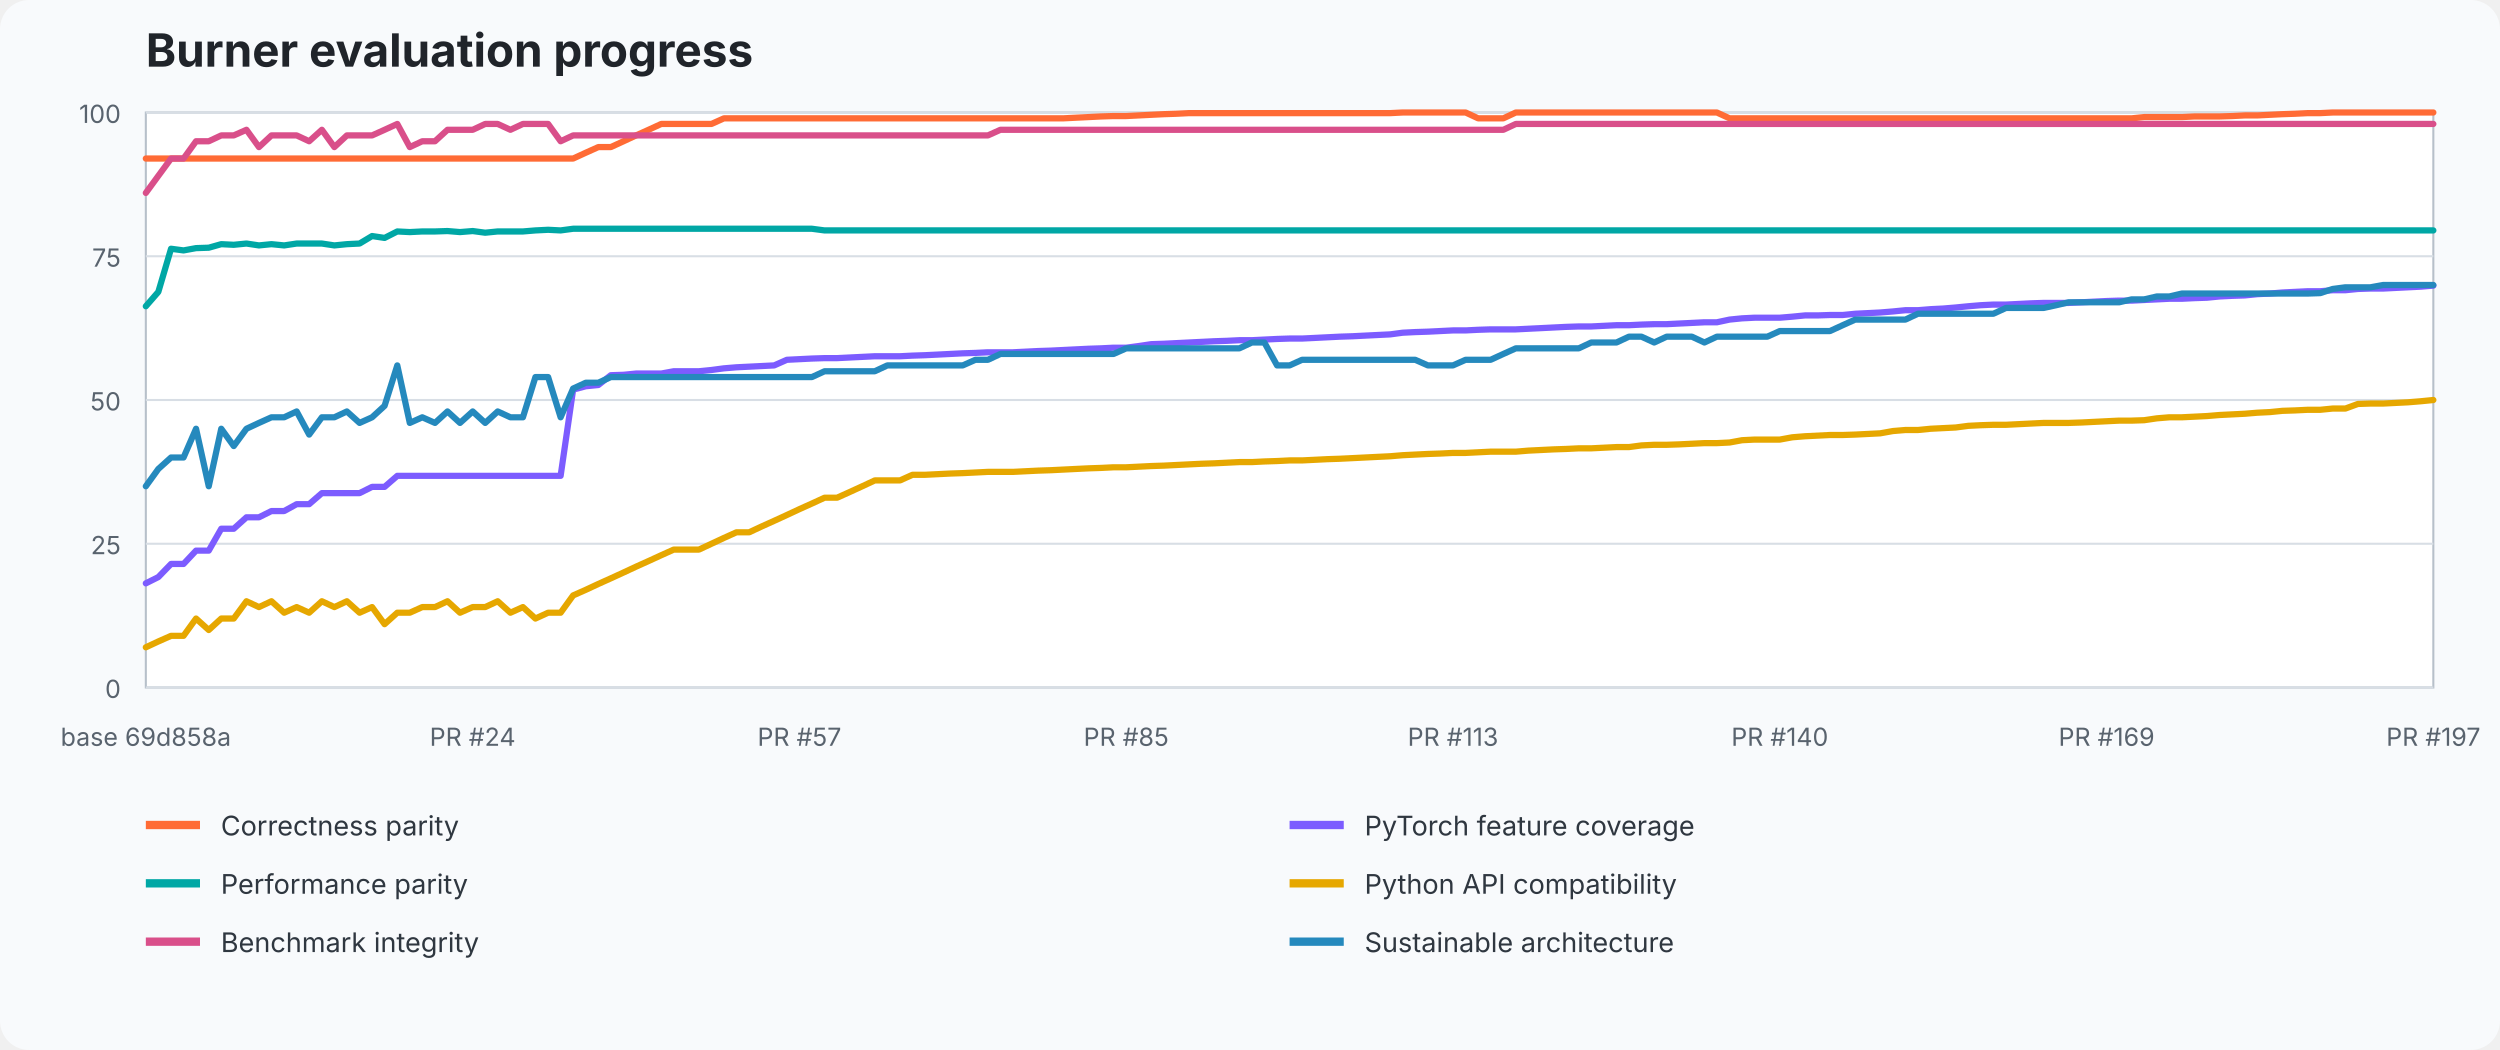
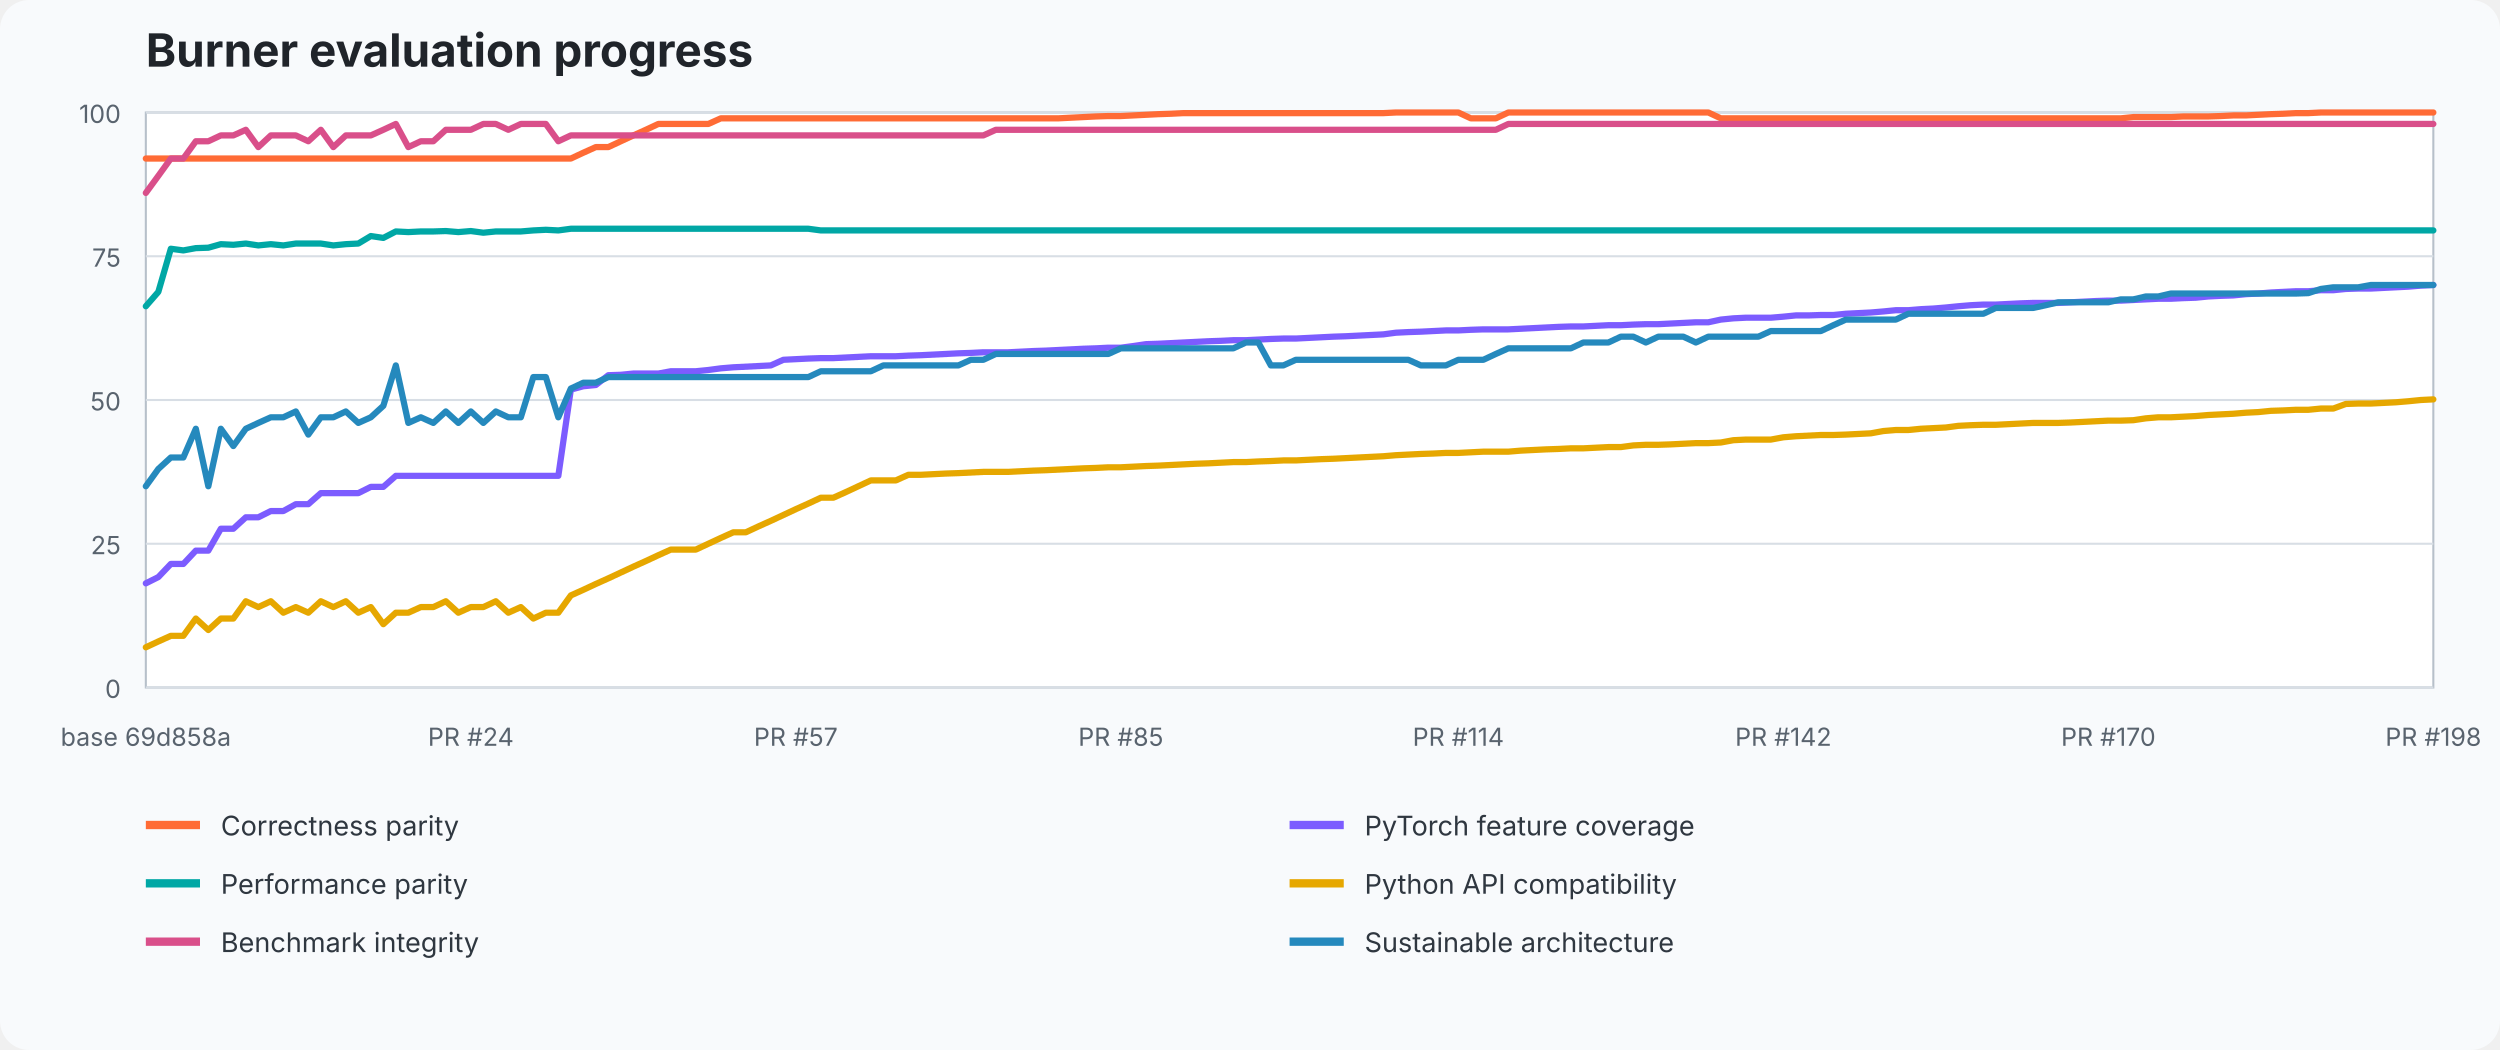
<svg xmlns="http://www.w3.org/2000/svg" width="1200" height="504" viewBox="0 0 1200 504" role="img" aria-labelledby="title desc">
  <style>text{font-family:ui-sans-serif,system-ui,-apple-system,BlinkMacSystemFont,"Segoe UI",sans-serif}.title{font-size:22px;font-weight:700;fill:#20242a}.axis{font-size:12px;fill:#59636e}.legend{font-size:13px;fill:#2f3740}.grid{stroke:#d8dee5;stroke-width:1}.plot{fill:#fff;stroke:#b7c0ca}</style>
  <rect width="100%" height="100%" fill="#f8fafc" rx="14" />
  <text x="70" y="32" class="title">Burner evaluation progress</text>
  <rect x="70" y="54" width="1098" height="276" class="plot" />
  <line x1="70" y1="330" x2="1168" y2="330" class="grid" />
  <text x="58" y="335" text-anchor="end" class="axis">0</text>
  <line x1="70" y1="261" x2="1168" y2="261" class="grid" />
  <text x="58" y="266" text-anchor="end" class="axis">25</text>
  <line x1="70" y1="192" x2="1168" y2="192" class="grid" />
  <text x="58" y="197" text-anchor="end" class="axis">50</text>
  <line x1="70" y1="123" x2="1168" y2="123" class="grid" />
  <text x="58" y="128" text-anchor="end" class="axis">75</text>
  <line x1="70" y1="54" x2="1168" y2="54" class="grid" />
  <text x="58" y="59" text-anchor="end" class="axis">100</text>
-   <polyline points="70.0,76.1 76.0,76.1 82.1,76.1 88.1,76.1 94.1,76.1 100.2,76.1 106.2,76.1 112.2,76.1 118.3,76.1 124.3,76.1 130.3,76.1 136.4,76.1 142.4,76.1 148.4,76.1 154.5,76.1 160.5,76.1 166.5,76.1 172.6,76.1 178.6,76.1 184.6,76.1 190.7,76.1 196.7,76.1 202.7,76.1 208.8,76.1 214.8,76.1 220.8,76.1 226.9,76.1 232.9,76.1 238.9,76.1 245.0,76.1 251.0,76.1 257.0,76.1 263.1,76.1 269.1,76.1 275.1,76.1 281.2,73.3 287.2,70.6 293.2,70.6 299.3,67.8 305.3,65.0 311.3,62.3 317.4,59.5 323.4,59.5 329.4,59.5 335.5,59.5 341.5,59.5 347.5,56.8 353.5,56.8 359.6,56.8 365.6,56.8 371.6,56.8 377.7,56.8 383.7,56.8 389.7,56.8 395.8,56.8 401.8,56.8 407.8,56.8 413.9,56.8 419.9,56.8 425.9,56.8 432.0,56.8 438.0,56.8 444.0,56.8 450.1,56.8 456.1,56.8 462.1,56.8 468.2,56.8 474.2,56.8 480.2,56.8 486.3,56.8 492.3,56.8 498.3,56.8 504.4,56.8 510.4,56.8 516.4,56.5 522.5,56.2 528.5,55.9 534.5,55.7 540.6,55.7 546.6,55.4 552.6,55.1 558.7,54.8 564.7,54.6 570.7,54.3 576.8,54.3 582.8,54.3 588.8,54.3 594.9,54.3 600.9,54.3 606.9,54.3 613.0,54.3 619.0,54.3 625.0,54.3 631.1,54.3 637.1,54.3 643.1,54.3 649.2,54.3 655.2,54.3 661.2,54.3 667.3,54.3 673.3,54.0 679.3,54.0 685.4,54.0 691.4,54.0 697.4,54.0 703.5,54.0 709.5,56.8 715.5,56.8 721.6,56.8 727.6,54.0 733.6,54.0 739.7,54.0 745.7,54.0 751.7,54.0 757.8,54.0 763.8,54.0 769.8,54.0 775.9,54.0 781.9,54.0 787.9,54.0 794.0,54.0 800.0,54.0 806.0,54.0 812.1,54.0 818.1,54.0 824.1,54.0 830.2,56.8 836.2,56.8 842.2,56.8 848.3,56.8 854.3,56.8 860.3,56.8 866.4,56.8 872.4,56.8 878.4,56.8 884.5,56.8 890.5,56.8 896.5,56.8 902.5,56.8 908.6,56.8 914.6,56.8 920.6,56.8 926.7,56.8 932.7,56.8 938.7,56.8 944.8,56.8 950.8,56.8 956.8,56.8 962.9,56.8 968.9,56.8 974.9,56.8 981.0,56.8 987.0,56.8 993.0,56.8 999.1,56.8 1005.1,56.8 1011.1,56.8 1017.2,56.8 1023.2,56.8 1029.2,56.2 1035.3,56.2 1041.3,56.2 1047.3,56.2 1053.4,55.9 1059.4,55.9 1065.4,55.9 1071.5,55.7 1077.5,55.4 1083.5,55.4 1089.6,55.1 1095.6,54.8 1101.6,54.6 1107.7,54.3 1113.7,54.3 1119.7,54.0 1125.8,54.0 1131.8,54.0 1137.8,54.0 1143.9,54.0 1149.9,54.0 1155.9,54.0 1162.0,54.0 1168.0,54.0" fill="none" stroke="#ff6b35" stroke-width="3" stroke-linejoin="round" stroke-linecap="round" />
-   <polyline points="70.0,280.0 76.0,277.0 82.1,270.7 88.1,270.7 94.1,264.3 100.2,264.3 106.2,253.8 112.2,253.8 118.3,248.3 124.3,248.3 130.3,245.3 136.4,245.3 142.4,242.0 148.4,242.0 154.5,236.7 160.5,236.7 166.5,236.7 172.6,236.7 178.6,233.7 184.6,233.7 190.7,228.4 196.7,228.4 202.7,228.4 208.8,228.4 214.8,228.4 220.8,228.4 226.9,228.4 232.9,228.4 238.9,228.4 245.0,228.4 251.0,228.4 257.0,228.4 263.1,228.4 269.1,228.4 275.1,187.0 281.2,185.4 287.2,184.8 293.2,180.1 299.3,179.9 305.3,179.3 311.3,179.3 317.4,179.3 323.4,178.2 329.4,178.2 335.5,178.2 341.5,177.6 347.5,176.8 353.5,176.3 359.6,176.0 365.6,175.7 371.6,175.4 377.7,172.7 383.7,172.4 389.7,172.1 395.8,171.9 401.8,171.9 407.8,171.6 413.9,171.3 419.9,171.0 425.9,171.0 432.0,171.0 438.0,170.7 444.0,170.5 450.1,170.2 456.1,169.9 462.1,169.6 468.2,169.4 474.2,169.1 480.2,169.1 486.3,169.1 492.3,168.8 498.3,168.5 504.4,168.3 510.4,168.0 516.4,167.7 522.5,167.4 528.5,167.2 534.5,166.9 540.6,166.9 546.6,166.1 552.6,165.2 558.7,165.0 564.7,164.7 570.7,164.4 576.8,164.1 582.8,163.8 588.8,163.6 594.9,163.3 600.9,163.3 606.9,163.0 613.0,162.7 619.0,162.5 625.0,162.5 631.1,162.2 637.1,161.9 643.1,161.6 649.2,161.4 655.2,161.1 661.2,160.8 667.3,160.5 673.3,159.7 679.3,159.4 685.4,159.2 691.4,158.9 697.4,158.6 703.5,158.6 709.5,158.3 715.5,158.1 721.6,158.1 727.6,158.1 733.6,157.8 739.7,157.5 745.7,157.2 751.7,156.9 757.8,156.7 763.8,156.7 769.8,156.4 775.9,156.1 781.9,156.1 787.9,155.8 794.0,155.6 800.0,155.6 806.0,155.3 812.1,155.0 818.1,154.7 824.1,154.7 830.2,153.4 836.2,152.8 842.2,152.5 848.3,152.5 854.3,152.5 860.3,152.0 866.4,151.4 872.4,151.4 878.4,151.2 884.5,151.2 890.5,150.6 896.5,150.3 902.5,150.0 908.6,149.5 914.6,148.9 920.6,148.9 926.7,148.4 932.7,148.1 938.7,147.6 944.8,147.0 950.8,146.5 956.8,146.2 962.9,146.2 968.9,145.9 974.9,145.6 981.0,145.4 987.0,145.4 993.0,145.4 999.1,145.1 1005.1,144.8 1011.1,144.5 1017.2,144.3 1023.2,144.3 1029.2,144.0 1035.3,143.7 1041.3,143.4 1047.3,143.4 1053.4,143.1 1059.4,142.9 1065.4,142.3 1071.5,142.0 1077.5,141.8 1083.5,141.2 1089.6,140.9 1095.6,140.4 1101.6,140.1 1107.7,139.8 1113.7,139.8 1119.7,139.3 1125.8,139.3 1131.8,138.7 1137.8,138.5 1143.9,138.5 1149.9,138.2 1155.9,137.9 1162.0,137.6 1168.0,137.1" fill="none" stroke="#7c5cff" stroke-width="3" stroke-linejoin="round" stroke-linecap="round" />
-   <polyline points="70.0,147.0 76.0,140.1 82.1,119.4 88.1,120.2 94.1,119.1 100.2,118.9 106.2,117.2 112.2,117.5 118.3,116.9 124.3,117.8 130.3,117.2 136.4,117.8 142.4,116.9 148.4,116.9 154.5,116.9 160.5,117.8 166.5,117.2 172.6,116.9 178.6,113.3 184.6,114.2 190.7,111.1 196.7,111.4 202.7,111.1 208.8,111.1 214.8,110.9 220.8,111.4 226.9,110.9 232.9,111.7 238.9,111.1 245.0,111.1 251.0,111.1 257.0,110.6 263.1,110.3 269.1,110.6 275.1,109.8 281.2,109.8 287.2,109.8 293.2,109.8 299.3,109.8 305.3,109.8 311.3,109.8 317.4,109.8 323.4,109.8 329.4,109.8 335.5,109.8 341.5,109.8 347.5,109.8 353.5,109.8 359.6,109.8 365.6,109.8 371.6,109.8 377.7,109.8 383.7,109.8 389.7,109.8 395.8,110.6 401.8,110.6 407.8,110.6 413.9,110.6 419.9,110.6 425.9,110.6 432.0,110.6 438.0,110.6 444.0,110.6 450.1,110.6 456.1,110.6 462.1,110.6 468.2,110.6 474.2,110.6 480.2,110.6 486.3,110.6 492.3,110.6 498.3,110.6 504.4,110.6 510.4,110.6 516.4,110.6 522.5,110.6 528.5,110.6 534.5,110.6 540.6,110.6 546.6,110.6 552.6,110.6 558.7,110.6 564.7,110.6 570.7,110.6 576.8,110.6 582.8,110.6 588.8,110.6 594.9,110.6 600.9,110.6 606.9,110.6 613.0,110.6 619.0,110.6 625.0,110.6 631.1,110.6 637.1,110.6 643.1,110.6 649.2,110.6 655.2,110.6 661.2,110.6 667.3,110.6 673.3,110.6 679.3,110.6 685.4,110.6 691.4,110.6 697.4,110.6 703.5,110.6 709.5,110.6 715.5,110.6 721.6,110.6 727.6,110.6 733.6,110.6 739.7,110.6 745.7,110.6 751.7,110.6 757.8,110.6 763.8,110.6 769.8,110.6 775.9,110.6 781.9,110.6 787.9,110.6 794.0,110.6 800.0,110.6 806.0,110.6 812.1,110.6 818.1,110.6 824.1,110.6 830.2,110.6 836.2,110.6 842.2,110.6 848.3,110.6 854.3,110.6 860.3,110.6 866.4,110.6 872.4,110.6 878.4,110.6 884.5,110.6 890.5,110.6 896.5,110.6 902.5,110.6 908.6,110.6 914.6,110.6 920.6,110.6 926.7,110.6 932.7,110.6 938.7,110.6 944.8,110.6 950.8,110.6 956.8,110.6 962.9,110.6 968.9,110.6 974.9,110.6 981.0,110.6 987.0,110.6 993.0,110.6 999.1,110.6 1005.1,110.6 1011.1,110.6 1017.2,110.6 1023.2,110.6 1029.2,110.6 1035.3,110.6 1041.3,110.6 1047.3,110.6 1053.4,110.6 1059.4,110.6 1065.4,110.6 1071.5,110.6 1077.5,110.6 1083.5,110.6 1089.6,110.6 1095.6,110.6 1101.6,110.6 1107.7,110.6 1113.7,110.6 1119.7,110.6 1125.8,110.6 1131.8,110.6 1137.8,110.6 1143.9,110.6 1149.9,110.6 1155.9,110.6 1162.0,110.6 1168.0,110.6" fill="none" stroke="#00a7a5" stroke-width="3" stroke-linejoin="round" stroke-linecap="round" />
-   <polyline points="70.0,310.7 76.0,307.9 82.1,305.2 88.1,305.2 94.1,296.9 100.2,302.4 106.2,296.9 112.2,296.9 118.3,288.6 124.3,291.4 130.3,288.6 136.4,294.1 142.4,291.4 148.4,294.1 154.5,288.6 160.5,291.4 166.5,288.6 172.6,294.1 178.6,291.4 184.6,299.6 190.7,294.1 196.7,294.1 202.7,291.4 208.8,291.4 214.8,288.6 220.8,294.1 226.9,291.4 232.9,291.4 238.9,288.6 245.0,294.1 251.0,291.4 257.0,296.9 263.1,294.1 269.1,294.1 275.1,285.8 281.2,283.1 287.2,280.3 293.2,277.6 299.3,274.8 305.3,272.0 311.3,269.3 317.4,266.5 323.4,263.8 329.4,263.8 335.5,263.8 341.5,261.0 347.5,258.2 353.5,255.5 359.6,255.5 365.6,252.7 371.6,250.0 377.7,247.2 383.7,244.4 389.7,241.7 395.8,238.9 401.8,238.9 407.8,236.2 413.9,233.4 419.9,230.6 425.9,230.6 432.0,230.6 438.0,227.9 444.0,227.9 450.1,227.6 456.1,227.3 462.1,227.1 468.2,226.8 474.2,226.5 480.2,226.5 486.3,226.5 492.3,226.2 498.3,225.9 504.4,225.7 510.4,225.4 516.4,225.1 522.5,224.8 528.5,224.6 534.5,224.3 540.6,224.3 546.6,224.0 552.6,223.7 558.7,223.5 564.7,223.2 570.7,222.9 576.8,222.6 582.8,222.4 588.8,222.1 594.9,221.8 600.9,221.8 606.9,221.5 613.0,221.3 619.0,221.0 625.0,221.0 631.1,220.7 637.1,220.4 643.1,220.2 649.2,219.9 655.2,219.6 661.2,219.3 667.3,219.0 673.3,218.5 679.3,218.2 685.4,217.9 691.4,217.7 697.4,217.4 703.5,217.4 709.5,217.1 715.5,216.8 721.6,216.8 727.6,216.8 733.6,216.3 739.7,216.0 745.7,215.7 751.7,215.5 757.8,215.2 763.8,215.2 769.8,214.9 775.9,214.6 781.9,214.6 787.9,213.8 794.0,213.5 800.0,213.5 806.0,213.3 812.1,213.0 818.1,212.7 824.1,212.7 830.2,212.4 836.2,211.3 842.2,211.0 848.3,211.0 854.3,211.0 860.3,209.9 866.4,209.4 872.4,209.1 878.4,208.8 884.5,208.8 890.5,208.6 896.5,208.3 902.5,208.0 908.6,206.9 914.6,206.4 920.6,206.4 926.7,205.8 932.7,205.5 938.7,205.2 944.8,204.4 950.8,204.1 956.8,203.9 962.9,203.9 968.9,203.6 974.9,203.3 981.0,203.0 987.0,203.0 993.0,203.0 999.1,202.8 1005.1,202.5 1011.1,202.2 1017.2,201.9 1023.2,201.9 1029.2,201.7 1035.3,200.8 1041.3,200.3 1047.3,200.3 1053.4,200.0 1059.4,199.7 1065.4,199.2 1071.5,198.9 1077.5,198.6 1083.5,198.1 1089.6,197.8 1095.6,197.2 1101.6,197.0 1107.7,196.7 1113.7,196.7 1119.7,196.1 1125.8,196.1 1131.8,193.9 1137.8,193.7 1143.9,193.7 1149.9,193.4 1155.9,193.1 1162.0,192.6 1168.0,192.0" fill="none" stroke="#e6a700" stroke-width="3" stroke-linejoin="round" stroke-linecap="round" />
-   <polyline points="70.0,92.6 76.0,84.4 82.1,76.1 88.1,76.1 94.1,67.8 100.2,67.8 106.2,65.0 112.2,65.0 118.3,62.3 124.3,70.6 130.3,65.0 136.4,65.0 142.4,65.0 148.4,67.8 154.5,62.3 160.5,70.6 166.5,65.0 172.6,65.0 178.6,65.0 184.6,62.3 190.7,59.5 196.7,70.6 202.7,67.8 208.8,67.8 214.8,62.3 220.8,62.3 226.9,62.3 232.9,59.5 238.9,59.5 245.0,62.3 251.0,59.5 257.0,59.5 263.1,59.5 269.1,67.8 275.1,65.0 281.2,65.0 287.2,65.0 293.2,65.0 299.3,65.0 305.3,65.0 311.3,65.0 317.4,65.0 323.4,65.0 329.4,65.0 335.5,65.0 341.5,65.0 347.5,65.0 353.5,65.0 359.6,65.0 365.6,65.0 371.6,65.0 377.7,65.0 383.7,65.0 389.7,65.0 395.8,65.0 401.8,65.0 407.8,65.0 413.9,65.0 419.9,65.0 425.9,65.0 432.0,65.0 438.0,65.0 444.0,65.0 450.1,65.0 456.1,65.0 462.1,65.0 468.2,65.0 474.2,65.0 480.2,62.3 486.3,62.3 492.3,62.3 498.3,62.3 504.4,62.3 510.4,62.3 516.4,62.3 522.5,62.3 528.5,62.3 534.5,62.3 540.6,62.3 546.6,62.3 552.6,62.3 558.7,62.3 564.7,62.3 570.7,62.3 576.8,62.3 582.8,62.3 588.8,62.3 594.9,62.3 600.9,62.3 606.9,62.3 613.0,62.3 619.0,62.3 625.0,62.3 631.1,62.3 637.1,62.3 643.1,62.3 649.2,62.3 655.2,62.3 661.2,62.3 667.3,62.3 673.3,62.3 679.3,62.3 685.4,62.3 691.4,62.3 697.4,62.3 703.5,62.3 709.5,62.3 715.5,62.3 721.6,62.3 727.6,59.5 733.6,59.5 739.7,59.5 745.7,59.5 751.7,59.5 757.8,59.5 763.8,59.5 769.8,59.5 775.9,59.5 781.9,59.5 787.9,59.5 794.0,59.5 800.0,59.5 806.0,59.5 812.1,59.5 818.1,59.5 824.1,59.5 830.2,59.5 836.2,59.5 842.2,59.5 848.3,59.5 854.3,59.5 860.3,59.5 866.4,59.5 872.4,59.5 878.4,59.5 884.5,59.5 890.5,59.5 896.5,59.5 902.5,59.5 908.6,59.5 914.6,59.5 920.6,59.5 926.7,59.5 932.7,59.5 938.7,59.5 944.8,59.5 950.8,59.5 956.8,59.5 962.9,59.5 968.9,59.5 974.9,59.5 981.0,59.5 987.0,59.5 993.0,59.5 999.1,59.5 1005.1,59.5 1011.1,59.5 1017.2,59.5 1023.2,59.5 1029.2,59.5 1035.3,59.5 1041.3,59.5 1047.3,59.5 1053.4,59.5 1059.4,59.5 1065.4,59.5 1071.5,59.5 1077.5,59.5 1083.5,59.5 1089.6,59.5 1095.6,59.5 1101.6,59.5 1107.7,59.5 1113.7,59.5 1119.7,59.5 1125.8,59.5 1131.8,59.5 1137.8,59.5 1143.9,59.5 1149.9,59.5 1155.9,59.5 1162.0,59.5 1168.0,59.5" fill="none" stroke="#d94f8a" stroke-width="3" stroke-linejoin="round" stroke-linecap="round" />
-   <polyline points="70.0,233.4 76.0,225.1 82.1,219.6 88.1,219.6 94.1,205.8 100.2,233.4 106.2,205.8 112.2,214.1 118.3,205.8 124.3,203.0 130.3,200.3 136.4,200.3 142.4,197.5 148.4,208.6 154.5,200.3 160.5,200.3 166.5,197.5 172.6,203.0 178.6,200.3 184.6,194.8 190.7,175.4 196.7,203.0 202.7,200.3 208.8,203.0 214.8,197.5 220.8,203.0 226.9,197.5 232.9,203.0 238.9,197.5 245.0,200.3 251.0,200.3 257.0,181.0 263.1,181.0 269.1,200.3 275.1,186.5 281.2,183.7 287.2,183.7 293.2,181.0 299.3,181.0 305.3,181.0 311.3,181.0 317.4,181.0 323.4,181.0 329.4,181.0 335.5,181.0 341.5,181.0 347.5,181.0 353.5,181.0 359.6,181.0 365.6,181.0 371.6,181.0 377.7,181.0 383.7,181.0 389.7,181.0 395.8,178.2 401.8,178.2 407.8,178.2 413.9,178.2 419.9,178.2 425.9,175.4 432.0,175.4 438.0,175.4 444.0,175.4 450.1,175.4 456.1,175.4 462.1,175.4 468.2,172.7 474.2,172.7 480.2,169.9 486.3,169.9 492.3,169.9 498.3,169.9 504.4,169.9 510.4,169.9 516.4,169.9 522.5,169.9 528.5,169.9 534.5,169.9 540.6,167.2 546.6,167.2 552.6,167.2 558.7,167.2 564.7,167.2 570.7,167.2 576.8,167.2 582.8,167.2 588.8,167.2 594.9,167.2 600.9,164.4 606.9,164.4 613.0,175.4 619.0,175.4 625.0,172.7 631.1,172.7 637.1,172.7 643.1,172.7 649.2,172.7 655.2,172.7 661.2,172.7 667.3,172.7 673.3,172.7 679.3,172.7 685.4,175.4 691.4,175.4 697.4,175.4 703.5,172.7 709.5,172.7 715.5,172.7 721.6,169.9 727.6,167.2 733.6,167.2 739.7,167.2 745.7,167.2 751.7,167.2 757.8,167.2 763.8,164.4 769.8,164.4 775.9,164.4 781.9,161.6 787.9,161.6 794.0,164.4 800.0,161.6 806.0,161.6 812.1,161.6 818.1,164.4 824.1,161.6 830.2,161.6 836.2,161.6 842.2,161.6 848.3,161.6 854.3,158.9 860.3,158.9 866.4,158.9 872.4,158.9 878.4,158.9 884.5,156.1 890.5,153.4 896.5,153.4 902.5,153.4 908.6,153.4 914.6,153.4 920.6,150.6 926.7,150.6 932.7,150.6 938.7,150.6 944.8,150.6 950.8,150.6 956.8,150.6 962.9,147.8 968.9,147.8 974.9,147.8 981.0,147.8 987.0,146.5 993.0,145.1 999.1,145.1 1005.1,145.1 1011.1,145.1 1017.2,145.1 1023.2,143.7 1029.2,143.7 1035.3,142.3 1041.3,142.3 1047.3,140.9 1053.4,140.9 1059.4,140.9 1065.4,140.9 1071.5,140.9 1077.5,140.9 1083.5,140.9 1089.6,140.9 1095.6,140.9 1101.6,140.9 1107.7,140.9 1113.7,140.7 1119.7,138.7 1125.8,137.9 1131.8,137.9 1137.8,137.9 1143.9,136.8 1149.9,136.8 1155.9,136.8 1162.0,136.8 1168.0,136.8" fill="none" stroke="#2589bd" stroke-width="3" stroke-linejoin="round" stroke-linecap="round" />
+   <polyline points="70.0,76.1 76.0,76.1 82.0,76.1 88.0,76.1 94.0,76.1 100.0,76.1 106.0,76.1 112.0,76.1 118.0,76.1 124.0,76.1 130.0,76.1 136.0,76.1 142.0,76.1 148.0,76.1 154.0,76.1 160.0,76.1 166.0,76.1 172.0,76.1 178.0,76.1 184.0,76.1 190.0,76.1 196.0,76.1 202.0,76.1 208.0,76.1 214.0,76.1 220.0,76.1 226.0,76.1 232.0,76.1 238.0,76.1 244.0,76.1 250.0,76.1 256.0,76.1 262.0,76.1 268.0,76.1 274.0,76.1 280.0,73.3 286.0,70.6 292.0,70.6 298.0,67.8 304.0,65.0 310.0,62.3 316.0,59.5 322.0,59.5 328.0,59.5 334.0,59.5 340.0,59.5 346.0,56.8 352.0,56.8 358.0,56.8 364.0,56.8 370.0,56.8 376.0,56.8 382.0,56.8 388.0,56.8 394.0,56.8 400.0,56.8 406.0,56.8 412.0,56.8 418.0,56.8 424.0,56.8 430.0,56.8 436.0,56.8 442.0,56.8 448.0,56.8 454.0,56.8 460.0,56.8 466.0,56.8 472.0,56.8 478.0,56.8 484.0,56.8 490.0,56.8 496.0,56.8 502.0,56.8 508.0,56.8 514.0,56.5 520.0,56.2 526.0,55.9 532.0,55.7 538.0,55.7 544.0,55.4 550.0,55.1 556.0,54.8 562.0,54.6 568.0,54.3 574.0,54.3 580.0,54.3 586.0,54.3 592.0,54.3 598.0,54.3 604.0,54.3 610.0,54.3 616.0,54.3 622.0,54.3 628.0,54.3 634.0,54.3 640.0,54.3 646.0,54.3 652.0,54.3 658.0,54.3 664.0,54.3 670.0,54.0 676.0,54.0 682.0,54.0 688.0,54.0 694.0,54.0 700.0,54.0 706.0,56.8 712.0,56.8 718.0,56.8 724.0,54.0 730.0,54.0 736.0,54.0 742.0,54.0 748.0,54.0 754.0,54.0 760.0,54.0 766.0,54.0 772.0,54.0 778.0,54.0 784.0,54.0 790.0,54.0 796.0,54.0 802.0,54.0 808.0,54.0 814.0,54.0 820.0,54.0 826.0,56.8 832.0,56.8 838.0,56.8 844.0,56.8 850.0,56.8 856.0,56.8 862.0,56.8 868.0,56.8 874.0,56.8 880.0,56.8 886.0,56.8 892.0,56.8 898.0,56.8 904.0,56.8 910.0,56.8 916.0,56.8 922.0,56.8 928.0,56.8 934.0,56.8 940.0,56.8 946.0,56.8 952.0,56.8 958.0,56.8 964.0,56.8 970.0,56.8 976.0,56.8 982.0,56.8 988.0,56.8 994.0,56.8 1000.0,56.8 1006.0,56.8 1012.0,56.8 1018.0,56.8 1024.0,56.2 1030.0,56.2 1036.0,56.2 1042.0,56.2 1048.0,55.9 1054.0,55.9 1060.0,55.9 1066.0,55.7 1072.0,55.4 1078.0,55.4 1084.0,55.1 1090.0,54.8 1096.0,54.6 1102.0,54.3 1108.0,54.3 1114.0,54.0 1120.0,54.0 1126.0,54.0 1132.0,54.0 1138.0,54.0 1144.0,54.0 1150.0,54.0 1156.0,54.0 1162.0,54.0 1168.0,54.0" fill="none" stroke="#ff6b35" stroke-width="3" stroke-linejoin="round" stroke-linecap="round" />
+   <polyline points="70.0,280.0 76.0,277.0 82.0,270.7 88.0,270.7 94.0,264.3 100.0,264.3 106.0,253.8 112.0,253.8 118.0,248.3 124.0,248.3 130.0,245.3 136.0,245.3 142.0,242.0 148.0,242.0 154.0,236.7 160.0,236.7 166.0,236.7 172.0,236.7 178.0,233.7 184.0,233.7 190.0,228.4 196.0,228.4 202.0,228.4 208.0,228.4 214.0,228.4 220.0,228.4 226.0,228.4 232.0,228.4 238.0,228.4 244.0,228.4 250.0,228.4 256.0,228.4 262.0,228.4 268.0,228.4 274.0,187.0 280.0,185.4 286.0,184.8 292.0,180.1 298.0,179.9 304.0,179.3 310.0,179.3 316.0,179.3 322.0,178.2 328.0,178.2 334.0,178.2 340.0,177.6 346.0,176.8 352.0,176.3 358.0,176.0 364.0,175.7 370.0,175.4 376.0,172.7 382.0,172.4 388.0,172.1 394.0,171.9 400.0,171.9 406.0,171.6 412.0,171.3 418.0,171.0 424.0,171.0 430.0,171.0 436.0,170.7 442.0,170.5 448.0,170.2 454.0,169.9 460.0,169.6 466.0,169.4 472.0,169.1 478.0,169.1 484.0,169.1 490.0,168.8 496.0,168.5 502.0,168.3 508.0,168.0 514.0,167.7 520.0,167.4 526.0,167.2 532.0,166.9 538.0,166.9 544.0,166.1 550.0,165.2 556.0,165.0 562.0,164.7 568.0,164.4 574.0,164.1 580.0,163.8 586.0,163.6 592.0,163.3 598.0,163.3 604.0,163.0 610.0,162.7 616.0,162.5 622.0,162.5 628.0,162.2 634.0,161.9 640.0,161.6 646.0,161.4 652.0,161.1 658.0,160.8 664.0,160.5 670.0,159.7 676.0,159.4 682.0,159.2 688.0,158.9 694.0,158.6 700.0,158.6 706.0,158.3 712.0,158.1 718.0,158.1 724.0,158.1 730.0,157.8 736.0,157.5 742.0,157.2 748.0,156.9 754.0,156.7 760.0,156.7 766.0,156.4 772.0,156.1 778.0,156.1 784.0,155.8 790.0,155.6 796.0,155.6 802.0,155.3 808.0,155.0 814.0,154.7 820.0,154.7 826.0,153.4 832.0,152.8 838.0,152.5 844.0,152.5 850.0,152.5 856.0,152.0 862.0,151.4 868.0,151.4 874.0,151.2 880.0,151.2 886.0,150.6 892.0,150.3 898.0,150.0 904.0,149.5 910.0,148.9 916.0,148.9 922.0,148.4 928.0,148.1 934.0,147.6 940.0,147.0 946.0,146.5 952.0,146.2 958.0,146.2 964.0,145.9 970.0,145.6 976.0,145.4 982.0,145.4 988.0,145.4 994.0,145.1 1000.0,144.8 1006.0,144.5 1012.0,144.3 1018.0,144.3 1024.0,144.0 1030.0,143.7 1036.0,143.4 1042.0,143.4 1048.0,143.1 1054.0,142.9 1060.0,142.3 1066.0,142.0 1072.0,141.8 1078.0,141.2 1084.0,140.9 1090.0,140.4 1096.0,140.1 1102.0,139.8 1108.0,139.8 1114.0,139.3 1120.0,139.3 1126.0,138.7 1132.0,138.5 1138.0,138.5 1144.0,138.2 1150.0,137.9 1156.0,137.6 1162.0,137.1 1168.0,136.8" fill="none" stroke="#7c5cff" stroke-width="3" stroke-linejoin="round" stroke-linecap="round" />
+   <polyline points="70.0,147.0 76.0,140.1 82.0,119.4 88.0,120.2 94.0,119.1 100.0,118.9 106.0,117.2 112.0,117.5 118.0,116.9 124.0,117.8 130.0,117.2 136.0,117.8 142.0,116.9 148.0,116.9 154.0,116.9 160.0,117.8 166.0,117.2 172.0,116.9 178.0,113.3 184.0,114.2 190.0,111.1 196.0,111.4 202.0,111.1 208.0,111.1 214.0,110.9 220.0,111.4 226.0,110.9 232.0,111.7 238.0,111.1 244.0,111.1 250.0,111.1 256.0,110.6 262.0,110.3 268.0,110.6 274.0,109.8 280.0,109.8 286.0,109.8 292.0,109.8 298.0,109.8 304.0,109.8 310.0,109.8 316.0,109.8 322.0,109.8 328.0,109.8 334.0,109.8 340.0,109.8 346.0,109.8 352.0,109.8 358.0,109.8 364.0,109.8 370.0,109.8 376.0,109.8 382.0,109.8 388.0,109.8 394.0,110.6 400.0,110.6 406.0,110.6 412.0,110.6 418.0,110.6 424.0,110.6 430.0,110.6 436.0,110.6 442.0,110.6 448.0,110.6 454.0,110.6 460.0,110.6 466.0,110.6 472.0,110.6 478.0,110.6 484.0,110.6 490.0,110.6 496.0,110.6 502.0,110.6 508.0,110.6 514.0,110.6 520.0,110.6 526.0,110.6 532.0,110.6 538.0,110.6 544.0,110.6 550.0,110.6 556.0,110.6 562.0,110.6 568.0,110.6 574.0,110.6 580.0,110.6 586.0,110.6 592.0,110.6 598.0,110.6 604.0,110.6 610.0,110.6 616.0,110.6 622.0,110.6 628.0,110.6 634.0,110.6 640.0,110.6 646.0,110.6 652.0,110.6 658.0,110.6 664.0,110.6 670.0,110.6 676.0,110.6 682.0,110.6 688.0,110.6 694.0,110.6 700.0,110.6 706.0,110.6 712.0,110.6 718.0,110.6 724.0,110.6 730.0,110.6 736.0,110.6 742.0,110.6 748.0,110.6 754.0,110.6 760.0,110.6 766.0,110.6 772.0,110.6 778.0,110.6 784.0,110.6 790.0,110.6 796.0,110.6 802.0,110.6 808.0,110.6 814.0,110.6 820.0,110.6 826.0,110.6 832.0,110.6 838.0,110.6 844.0,110.6 850.0,110.6 856.0,110.6 862.0,110.6 868.0,110.6 874.0,110.6 880.0,110.6 886.0,110.6 892.0,110.6 898.0,110.6 904.0,110.6 910.0,110.6 916.0,110.6 922.0,110.6 928.0,110.6 934.0,110.6 940.0,110.6 946.0,110.6 952.0,110.6 958.0,110.6 964.0,110.6 970.0,110.6 976.0,110.6 982.0,110.6 988.0,110.6 994.0,110.6 1000.0,110.6 1006.0,110.6 1012.0,110.6 1018.0,110.6 1024.0,110.6 1030.0,110.6 1036.0,110.6 1042.0,110.6 1048.0,110.6 1054.0,110.6 1060.0,110.6 1066.0,110.6 1072.0,110.6 1078.0,110.6 1084.0,110.6 1090.0,110.6 1096.0,110.6 1102.0,110.6 1108.0,110.6 1114.0,110.6 1120.0,110.6 1126.0,110.6 1132.0,110.6 1138.0,110.6 1144.0,110.6 1150.0,110.6 1156.0,110.6 1162.0,110.6 1168.0,110.6" fill="none" stroke="#00a7a5" stroke-width="3" stroke-linejoin="round" stroke-linecap="round" />
+   <polyline points="70.0,310.7 76.0,307.9 82.0,305.2 88.0,305.2 94.0,296.9 100.0,302.4 106.0,296.9 112.0,296.9 118.0,288.6 124.0,291.4 130.0,288.6 136.0,294.1 142.0,291.4 148.0,294.1 154.0,288.6 160.0,291.4 166.0,288.6 172.0,294.1 178.0,291.4 184.0,299.6 190.0,294.1 196.0,294.1 202.0,291.4 208.0,291.4 214.0,288.6 220.0,294.1 226.0,291.4 232.0,291.4 238.0,288.6 244.0,294.1 250.0,291.4 256.0,296.9 262.0,294.1 268.0,294.1 274.0,285.8 280.0,283.1 286.0,280.3 292.0,277.6 298.0,274.8 304.0,272.0 310.0,269.3 316.0,266.5 322.0,263.8 328.0,263.8 334.0,263.8 340.0,261.0 346.0,258.2 352.0,255.5 358.0,255.5 364.0,252.7 370.0,250.0 376.0,247.2 382.0,244.4 388.0,241.7 394.0,238.9 400.0,238.9 406.0,236.2 412.0,233.4 418.0,230.6 424.0,230.6 430.0,230.6 436.0,227.9 442.0,227.9 448.0,227.6 454.0,227.3 460.0,227.1 466.0,226.8 472.0,226.5 478.0,226.5 484.0,226.5 490.0,226.2 496.0,225.9 502.0,225.7 508.0,225.4 514.0,225.1 520.0,224.8 526.0,224.6 532.0,224.3 538.0,224.3 544.0,224.0 550.0,223.7 556.0,223.5 562.0,223.2 568.0,222.9 574.0,222.6 580.0,222.4 586.0,222.1 592.0,221.8 598.0,221.8 604.0,221.5 610.0,221.3 616.0,221.0 622.0,221.0 628.0,220.7 634.0,220.4 640.0,220.2 646.0,219.9 652.0,219.6 658.0,219.3 664.0,219.0 670.0,218.5 676.0,218.2 682.0,217.9 688.0,217.7 694.0,217.4 700.0,217.4 706.0,217.1 712.0,216.8 718.0,216.8 724.0,216.8 730.0,216.3 736.0,216.0 742.0,215.7 748.0,215.5 754.0,215.2 760.0,215.2 766.0,214.9 772.0,214.6 778.0,214.6 784.0,213.8 790.0,213.5 796.0,213.5 802.0,213.3 808.0,213.0 814.0,212.7 820.0,212.7 826.0,212.4 832.0,211.3 838.0,211.0 844.0,211.0 850.0,211.0 856.0,209.9 862.0,209.4 868.0,209.1 874.0,208.8 880.0,208.8 886.0,208.6 892.0,208.3 898.0,208.0 904.0,206.9 910.0,206.4 916.0,206.4 922.0,205.8 928.0,205.5 934.0,205.2 940.0,204.4 946.0,204.1 952.0,203.9 958.0,203.9 964.0,203.6 970.0,203.3 976.0,203.0 982.0,203.0 988.0,203.0 994.0,202.8 1000.0,202.5 1006.0,202.2 1012.0,201.9 1018.0,201.9 1024.0,201.7 1030.0,200.8 1036.0,200.3 1042.0,200.3 1048.0,200.0 1054.0,199.7 1060.0,199.2 1066.0,198.9 1072.0,198.6 1078.0,198.1 1084.0,197.8 1090.0,197.2 1096.0,197.0 1102.0,196.7 1108.0,196.7 1114.0,196.1 1120.0,196.1 1126.0,193.9 1132.0,193.7 1138.0,193.7 1144.0,193.4 1150.0,193.1 1156.0,192.6 1162.0,192.0 1168.0,191.7" fill="none" stroke="#e6a700" stroke-width="3" stroke-linejoin="round" stroke-linecap="round" />
+   <polyline points="70.0,92.6 76.0,84.4 82.0,76.1 88.0,76.1 94.0,67.8 100.0,67.8 106.0,65.0 112.0,65.0 118.0,62.3 124.0,70.6 130.0,65.0 136.0,65.0 142.0,65.0 148.0,67.8 154.0,62.3 160.0,70.6 166.0,65.0 172.0,65.0 178.0,65.0 184.0,62.3 190.0,59.5 196.0,70.6 202.0,67.8 208.0,67.8 214.0,62.3 220.0,62.3 226.0,62.3 232.0,59.5 238.0,59.5 244.0,62.3 250.0,59.5 256.0,59.5 262.0,59.5 268.0,67.8 274.0,65.0 280.0,65.0 286.0,65.0 292.0,65.0 298.0,65.0 304.0,65.0 310.0,65.0 316.0,65.0 322.0,65.0 328.0,65.0 334.0,65.0 340.0,65.0 346.0,65.0 352.0,65.0 358.0,65.0 364.0,65.0 370.0,65.0 376.0,65.0 382.0,65.0 388.0,65.0 394.0,65.0 400.0,65.0 406.0,65.0 412.0,65.0 418.0,65.0 424.0,65.0 430.0,65.0 436.0,65.0 442.0,65.0 448.0,65.0 454.0,65.0 460.0,65.0 466.0,65.0 472.0,65.0 478.0,62.3 484.0,62.3 490.0,62.3 496.0,62.3 502.0,62.3 508.0,62.3 514.0,62.3 520.0,62.3 526.0,62.3 532.0,62.3 538.0,62.3 544.0,62.3 550.0,62.3 556.0,62.3 562.0,62.3 568.0,62.3 574.0,62.3 580.0,62.3 586.0,62.3 592.0,62.3 598.0,62.3 604.0,62.3 610.0,62.3 616.0,62.3 622.0,62.3 628.0,62.3 634.0,62.3 640.0,62.3 646.0,62.3 652.0,62.3 658.0,62.3 664.0,62.3 670.0,62.3 676.0,62.3 682.0,62.3 688.0,62.3 694.0,62.3 700.0,62.3 706.0,62.3 712.0,62.3 718.0,62.3 724.0,59.5 730.0,59.5 736.0,59.5 742.0,59.5 748.0,59.5 754.0,59.5 760.0,59.5 766.0,59.5 772.0,59.5 778.0,59.5 784.0,59.5 790.0,59.5 796.0,59.5 802.0,59.5 808.0,59.5 814.0,59.5 820.0,59.5 826.0,59.5 832.0,59.5 838.0,59.5 844.0,59.5 850.0,59.5 856.0,59.5 862.0,59.5 868.0,59.5 874.0,59.5 880.0,59.5 886.0,59.5 892.0,59.5 898.0,59.5 904.0,59.5 910.0,59.5 916.0,59.5 922.0,59.5 928.0,59.5 934.0,59.5 940.0,59.5 946.0,59.5 952.0,59.5 958.0,59.5 964.0,59.5 970.0,59.5 976.0,59.5 982.0,59.5 988.0,59.5 994.0,59.5 1000.0,59.5 1006.0,59.5 1012.0,59.5 1018.0,59.5 1024.0,59.5 1030.0,59.5 1036.0,59.5 1042.0,59.5 1048.0,59.5 1054.0,59.5 1060.0,59.5 1066.0,59.5 1072.0,59.5 1078.0,59.5 1084.0,59.5 1090.0,59.5 1096.0,59.5 1102.0,59.5 1108.0,59.5 1114.0,59.5 1120.0,59.5 1126.0,59.5 1132.0,59.5 1138.0,59.5 1144.0,59.5 1150.0,59.5 1156.0,59.5 1162.0,59.5 1168.0,59.5" fill="none" stroke="#d94f8a" stroke-width="3" stroke-linejoin="round" stroke-linecap="round" />
+   <polyline points="70.0,233.4 76.0,225.1 82.0,219.6 88.0,219.6 94.0,205.8 100.0,233.4 106.0,205.8 112.0,214.1 118.0,205.8 124.0,203.0 130.0,200.3 136.0,200.3 142.0,197.5 148.0,208.6 154.0,200.3 160.0,200.3 166.0,197.5 172.0,203.0 178.0,200.3 184.0,194.8 190.0,175.4 196.0,203.0 202.0,200.3 208.0,203.0 214.0,197.5 220.0,203.0 226.0,197.5 232.0,203.0 238.0,197.5 244.0,200.3 250.0,200.3 256.0,181.0 262.0,181.0 268.0,200.3 274.0,186.5 280.0,183.7 286.0,183.7 292.0,181.0 298.0,181.0 304.0,181.0 310.0,181.0 316.0,181.0 322.0,181.0 328.0,181.0 334.0,181.0 340.0,181.0 346.0,181.0 352.0,181.0 358.0,181.0 364.0,181.0 370.0,181.0 376.0,181.0 382.0,181.0 388.0,181.0 394.0,178.2 400.0,178.2 406.0,178.2 412.0,178.2 418.0,178.2 424.0,175.4 430.0,175.4 436.0,175.4 442.0,175.4 448.0,175.4 454.0,175.4 460.0,175.4 466.0,172.7 472.0,172.7 478.0,169.9 484.0,169.9 490.0,169.9 496.0,169.9 502.0,169.9 508.0,169.9 514.0,169.9 520.0,169.9 526.0,169.9 532.0,169.9 538.0,167.2 544.0,167.2 550.0,167.2 556.0,167.2 562.0,167.2 568.0,167.2 574.0,167.2 580.0,167.2 586.0,167.2 592.0,167.2 598.0,164.4 604.0,164.4 610.0,175.4 616.0,175.4 622.0,172.7 628.0,172.7 634.0,172.7 640.0,172.7 646.0,172.7 652.0,172.7 658.0,172.7 664.0,172.7 670.0,172.7 676.0,172.7 682.0,175.4 688.0,175.4 694.0,175.4 700.0,172.7 706.0,172.7 712.0,172.7 718.0,169.9 724.0,167.2 730.0,167.2 736.0,167.2 742.0,167.2 748.0,167.2 754.0,167.2 760.0,164.4 766.0,164.4 772.0,164.4 778.0,161.6 784.0,161.6 790.0,164.4 796.0,161.6 802.0,161.6 808.0,161.6 814.0,164.4 820.0,161.6 826.0,161.6 832.0,161.6 838.0,161.6 844.0,161.6 850.0,158.9 856.0,158.9 862.0,158.9 868.0,158.9 874.0,158.9 880.0,156.1 886.0,153.4 892.0,153.4 898.0,153.4 904.0,153.4 910.0,153.4 916.0,150.6 922.0,150.6 928.0,150.6 934.0,150.6 940.0,150.6 946.0,150.6 952.0,150.6 958.0,147.8 964.0,147.8 970.0,147.8 976.0,147.8 982.0,146.5 988.0,145.1 994.0,145.1 1000.0,145.1 1006.0,145.1 1012.0,145.1 1018.0,143.7 1024.0,143.7 1030.0,142.3 1036.0,142.3 1042.0,140.9 1048.0,140.9 1054.0,140.9 1060.0,140.9 1066.0,140.9 1072.0,140.9 1078.0,140.9 1084.0,140.9 1090.0,140.9 1096.0,140.9 1102.0,140.9 1108.0,140.7 1114.0,138.7 1120.0,137.9 1126.0,137.9 1132.0,137.9 1138.0,136.8 1144.0,136.8 1150.0,136.8 1156.0,136.8 1162.0,136.8 1168.0,136.8" fill="none" stroke="#2589bd" stroke-width="3" stroke-linejoin="round" stroke-linecap="round" />
  <text x="70" y="358" text-anchor="middle" class="axis">base 69d858a</text>
-   <text x="226.857" y="358" text-anchor="middle" class="axis">PR #24</text>
-   <text x="383.714" y="358" text-anchor="middle" class="axis">PR #57</text>
-   <text x="540.571" y="358" text-anchor="middle" class="axis">PR #85</text>
-   <text x="697.429" y="358" text-anchor="middle" class="axis">PR #113</text>
-   <text x="854.286" y="358" text-anchor="middle" class="axis">PR #140</text>
-   <text x="1011.143" y="358" text-anchor="middle" class="axis">PR #169</text>
-   <text x="1168" y="358" text-anchor="middle" class="axis">PR #197</text>
+   <text x="226" y="358" text-anchor="middle" class="axis">PR #24</text>
+   <text x="382" y="358" text-anchor="middle" class="axis">PR #57</text>
+   <text x="538" y="358" text-anchor="middle" class="axis">PR #85</text>
+   <text x="700" y="358" text-anchor="middle" class="axis">PR #114</text>
+   <text x="856" y="358" text-anchor="middle" class="axis">PR #142</text>
+   <text x="1012" y="358" text-anchor="middle" class="axis">PR #170</text>
+   <text x="1168" y="358" text-anchor="middle" class="axis">PR #198</text>
  <line x1="70" y1="396" x2="96" y2="396" stroke="#ff6b35" stroke-width="4" />
  <text x="106" y="401" class="legend">Correctness parity</text>
  <line x1="619" y1="396" x2="645" y2="396" stroke="#7c5cff" stroke-width="4" />
  <text x="655" y="401" class="legend">PyTorch feature coverage</text>
  <line x1="70" y1="424" x2="96" y2="424" stroke="#00a7a5" stroke-width="4" />
  <text x="106" y="429" class="legend">Performance parity</text>
  <line x1="619" y1="424" x2="645" y2="424" stroke="#e6a700" stroke-width="4" />
  <text x="655" y="429" class="legend">Python API compatibility</text>
  <line x1="70" y1="452" x2="96" y2="452" stroke="#d94f8a" stroke-width="4" />
  <text x="106" y="457" class="legend">Benchmark integrity</text>
  <line x1="619" y1="452" x2="645" y2="452" stroke="#2589bd" stroke-width="4" />
  <text x="655" y="457" class="legend">Sustainable architecture</text>
</svg>
